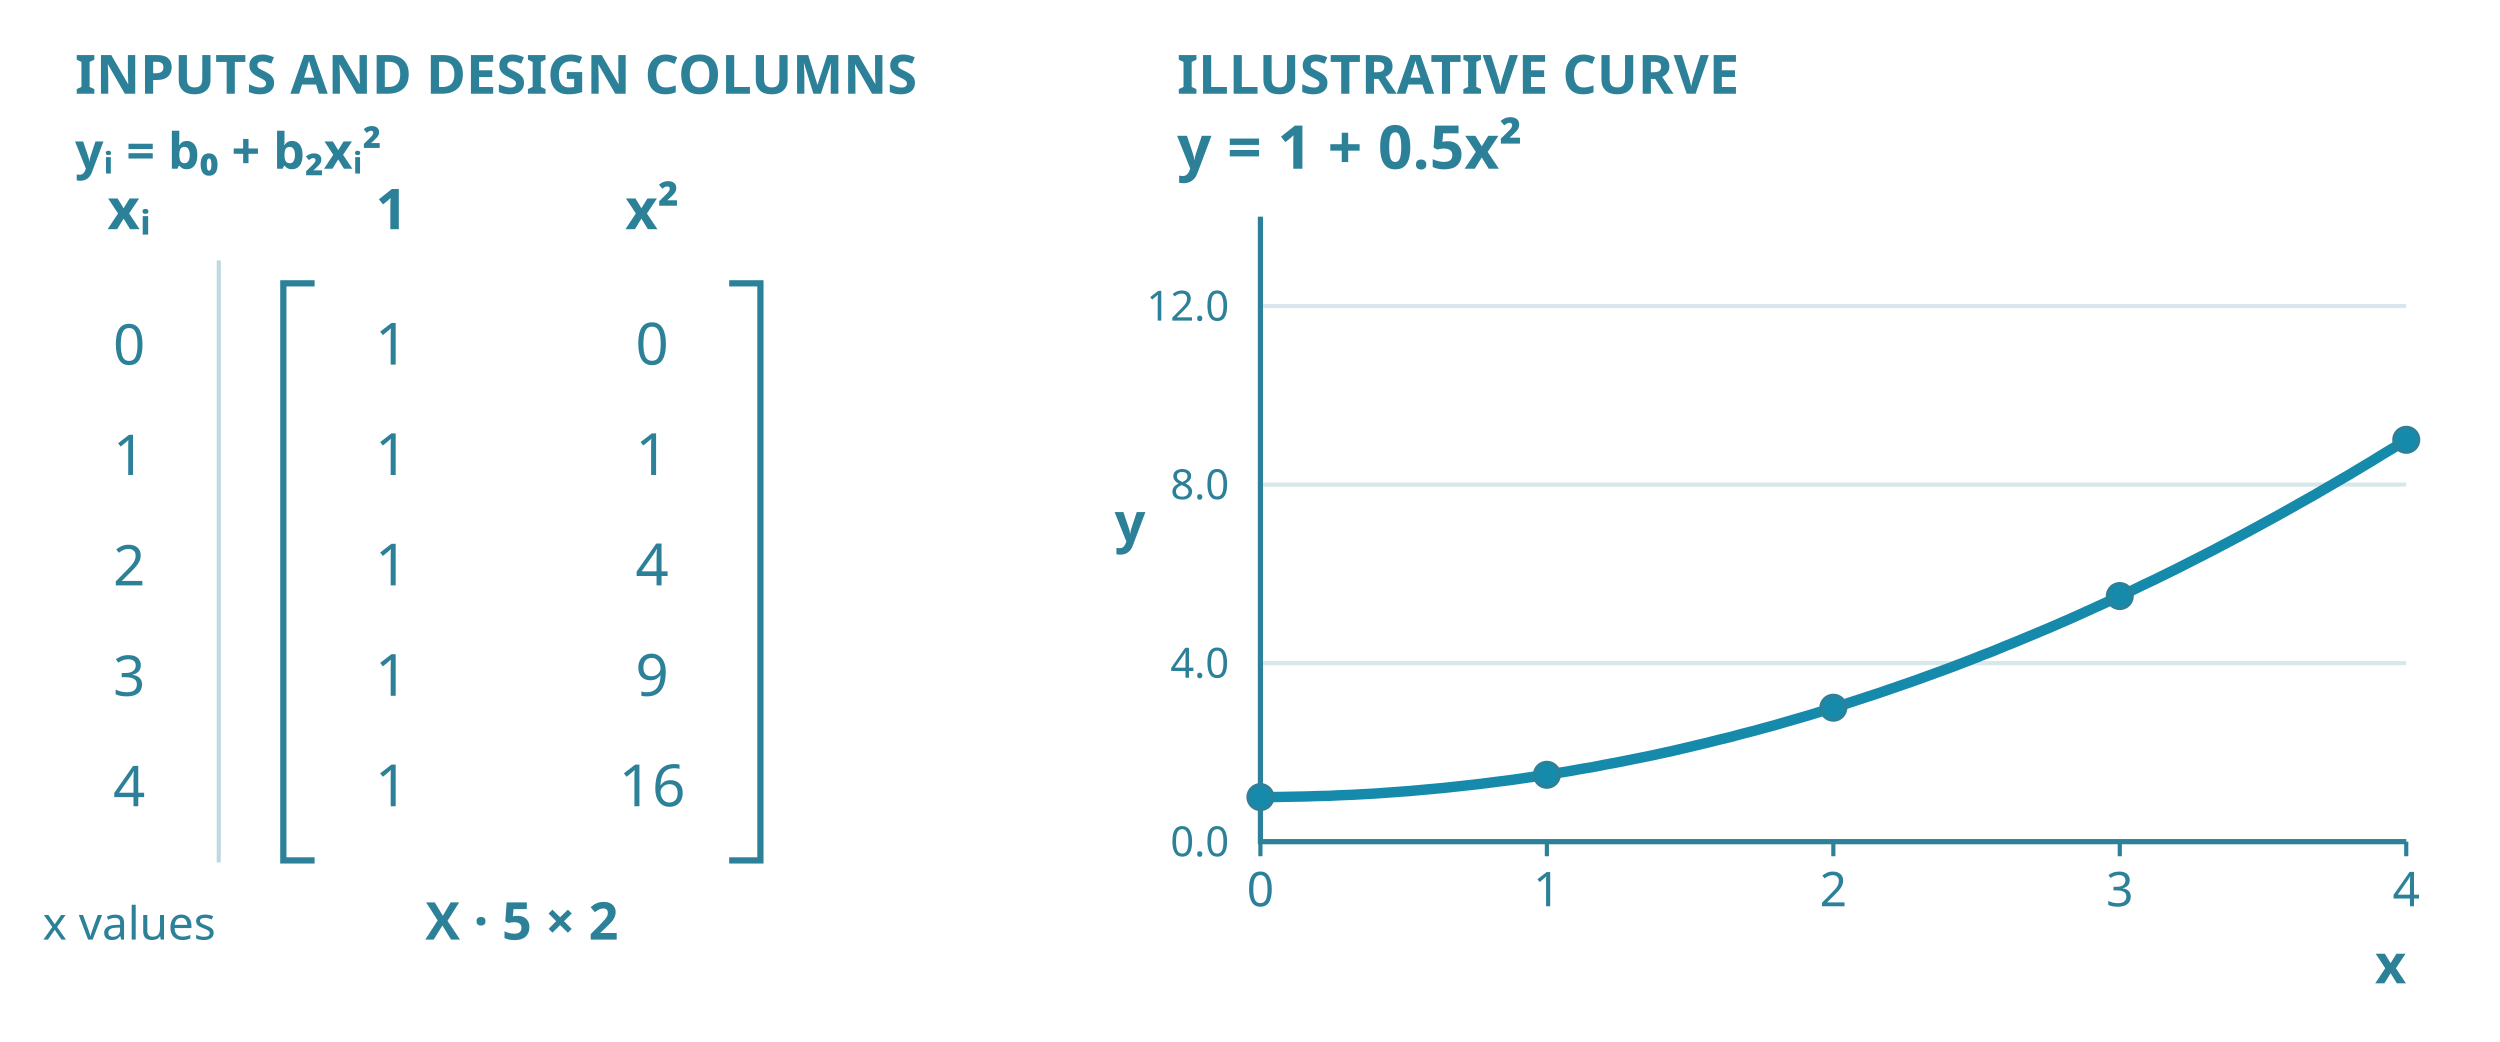
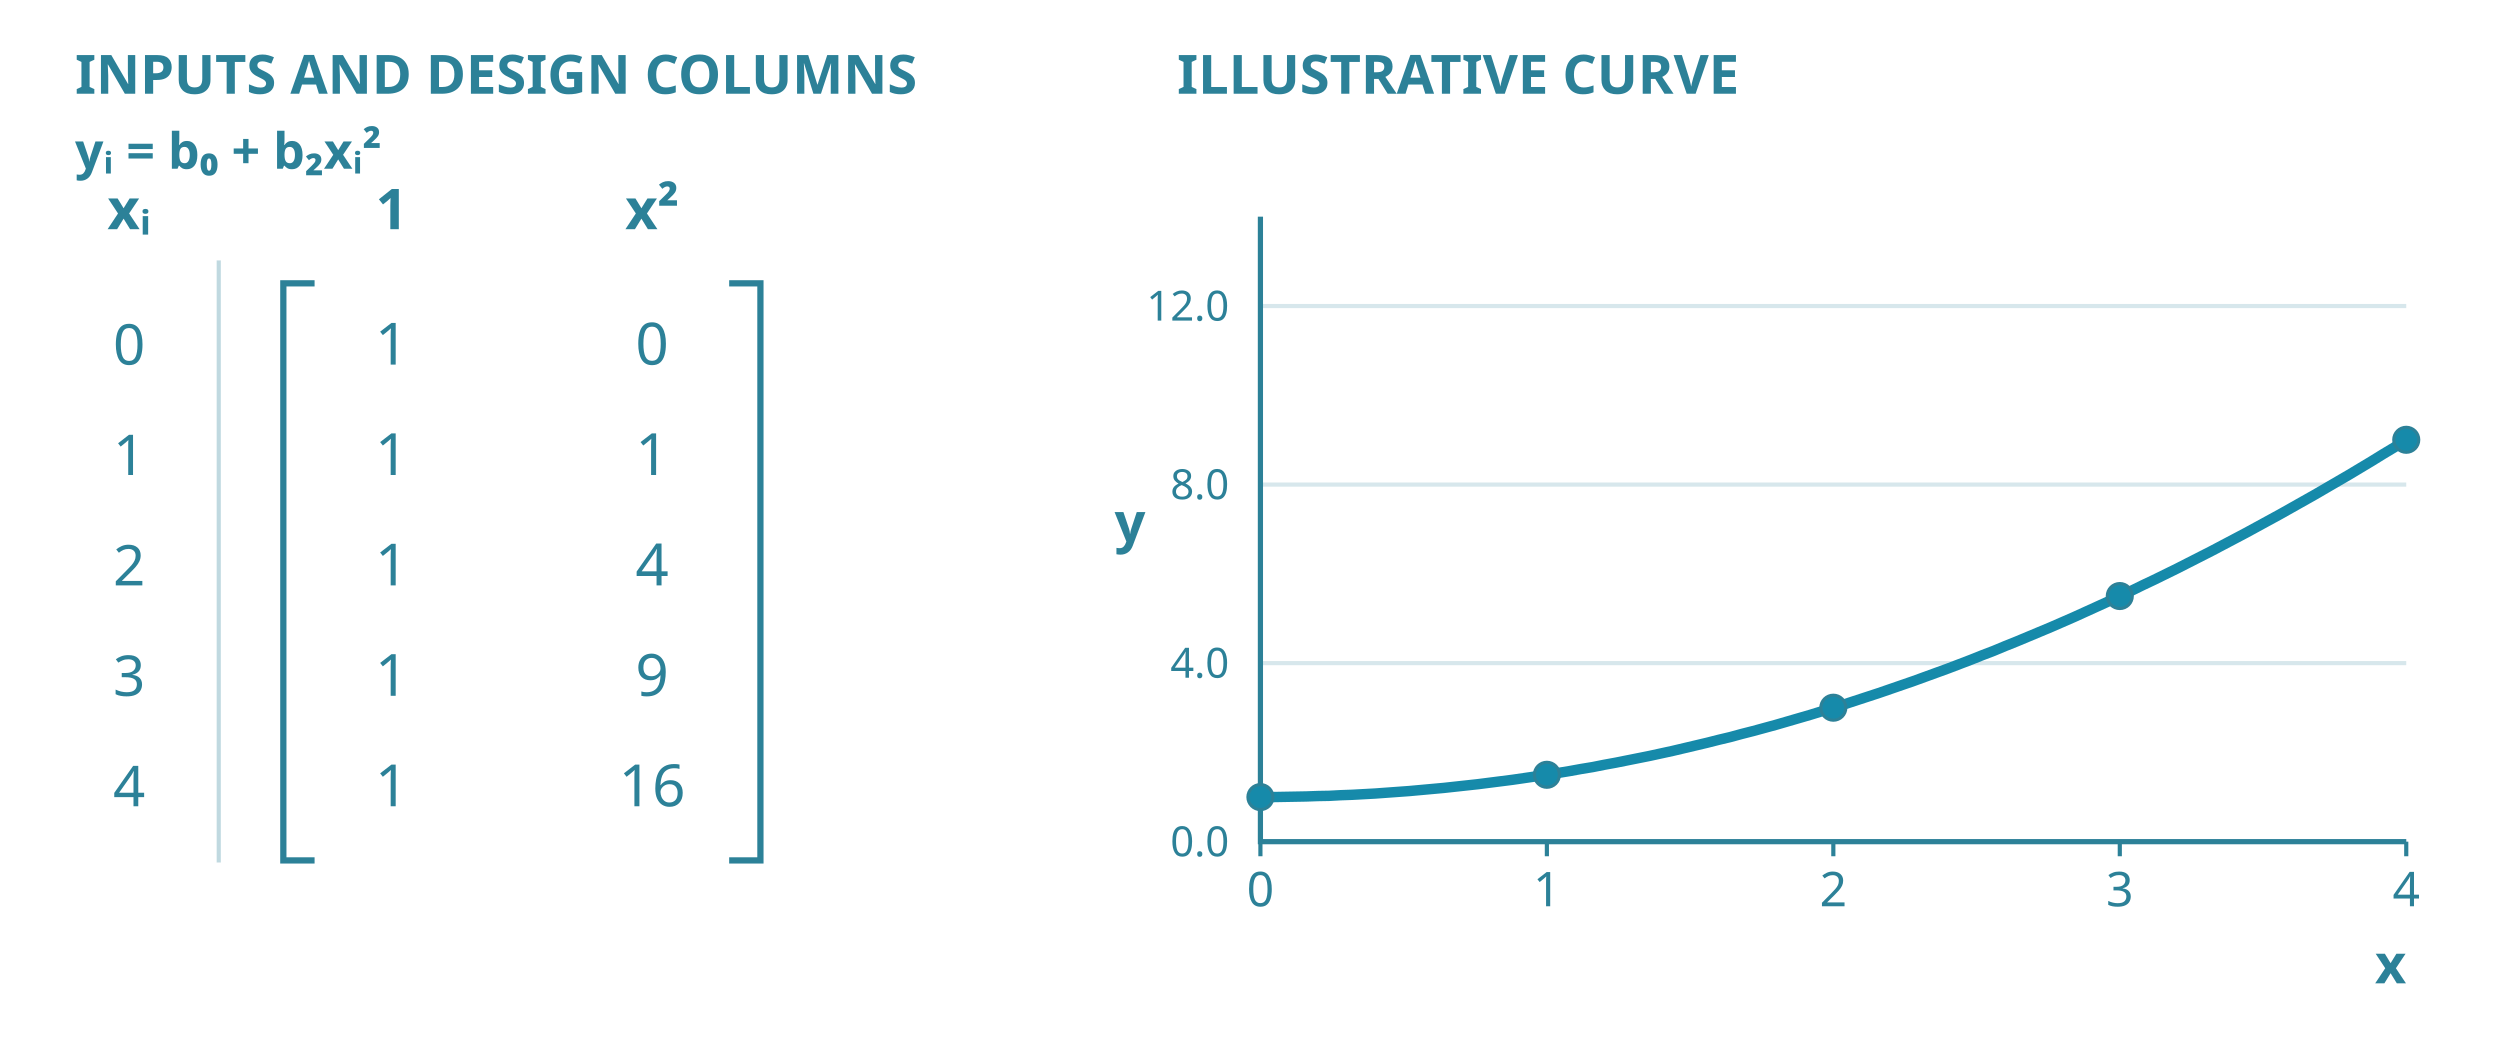
<svg xmlns="http://www.w3.org/2000/svg" viewBox="0 0 1200 500">
  <g fill="#2c8198" font-family="system-ui, sans-serif">
    <text x="36.0" y="45.0" text-anchor="start" font-size="26" font-weight="700">INPUTS AND DESIGN COLUMNS</text>
    <text x="36" y="81" font-size="24" font-weight="600">yᵢ = b₀ + b₂xᵢ²</text>
    <text x="565.0" y="45.0" text-anchor="start" font-size="26" font-weight="700">ILLUSTRATIVE CURVE</text>
-     <text x="565.0" y="81.0" text-anchor="start" font-size="29" font-weight="700">y = 1 + 0.5x²</text>
    <text x="62.0" y="110.0" text-anchor="middle" font-size="27" font-weight="700">xᵢ</text>
    <path d="M 151 136 H 136 V 413 H 151 M 350 136 H 365 V 413 H 350" stroke="#2c8198" stroke-width="3" opacity="1" fill="none" />
    <path d="M 105 125 V 414" stroke="#2c8198" stroke-width="2" opacity="0.3" fill="none" />
-     <text x="62.0" y="451.0" text-anchor="middle" font-size="22" font-weight="400">x values</text>
-     <text x="250.5" y="451.0" text-anchor="middle" font-size="25" font-weight="700">X  ·  5 × 2</text>
    <text x="188.0" y="110.0" text-anchor="middle" font-size="27" font-weight="700">1</text>
    <text x="313.0" y="110.0" text-anchor="middle" font-size="27" font-weight="700">x²</text>
    <text x="62.0" y="175.0" text-anchor="middle" font-size="27" font-weight="400">0</text>
    <text x="188.0" y="175.0" text-anchor="middle" font-size="28" font-weight="400">1</text>
    <text x="313.0" y="175.0" text-anchor="middle" font-size="28" font-weight="400">0</text>
    <text x="62.0" y="228.0" text-anchor="middle" font-size="27" font-weight="400">1</text>
    <text x="188.0" y="228.0" text-anchor="middle" font-size="28" font-weight="400">1</text>
    <text x="313.0" y="228.0" text-anchor="middle" font-size="28" font-weight="400">1</text>
    <text x="62.0" y="281.0" text-anchor="middle" font-size="27" font-weight="400">2</text>
    <text x="188.0" y="281.0" text-anchor="middle" font-size="28" font-weight="400">1</text>
    <text x="313.0" y="281.0" text-anchor="middle" font-size="28" font-weight="400">4</text>
    <text x="62.0" y="334.0" text-anchor="middle" font-size="27" font-weight="400">3</text>
    <text x="188.0" y="334.0" text-anchor="middle" font-size="28" font-weight="400">1</text>
    <text x="313.0" y="334.0" text-anchor="middle" font-size="28" font-weight="400">9</text>
    <text x="62.0" y="387.0" text-anchor="middle" font-size="27" font-weight="400">4</text>
    <text x="188.0" y="387.0" text-anchor="middle" font-size="28" font-weight="400">1</text>
    <text x="313.0" y="387.0" text-anchor="middle" font-size="28" font-weight="400">16</text>
    <path d="M 605 104 V 404 H 1155" stroke="#2c8198" stroke-width="2.5" opacity="1" fill="none" />
    <path d="M 605 404.0 H 1155" stroke="#2c8198" stroke-width="2" opacity="0.19" fill="none" />
    <text x="590.0" y="411.0" text-anchor="end" font-size="20" font-weight="400">0.0</text>
    <path d="M 605 318.3 H 1155" stroke="#2c8198" stroke-width="2" opacity="0.19" fill="none" />
    <text x="590.0" y="325.3" text-anchor="end" font-size="20" font-weight="400">4.0</text>
    <path d="M 605 232.6 H 1155" stroke="#2c8198" stroke-width="2" opacity="0.19" fill="none" />
    <text x="590.0" y="239.6" text-anchor="end" font-size="20" font-weight="400">8.0</text>
    <path d="M 605 146.9 H 1155" stroke="#2c8198" stroke-width="2" opacity="0.19" fill="none" />
    <text x="590.0" y="153.9" text-anchor="end" font-size="20" font-weight="400">12.0</text>
    <path d="M 605.0 404 v 7" stroke="#2c8198" stroke-width="2" opacity="1" fill="none" />
    <text x="605.0" y="435.0" text-anchor="middle" font-size="23" font-weight="400">0</text>
    <path d="M 742.5 404 v 7" stroke="#2c8198" stroke-width="2" opacity="1" fill="none" />
    <text x="742.5" y="435.0" text-anchor="middle" font-size="23" font-weight="400">1</text>
    <path d="M 880.0 404 v 7" stroke="#2c8198" stroke-width="2" opacity="1" fill="none" />
    <text x="880.0" y="435.0" text-anchor="middle" font-size="23" font-weight="400">2</text>
    <path d="M 1017.5 404 v 7" stroke="#2c8198" stroke-width="2" opacity="1" fill="none" />
    <text x="1017.5" y="435.0" text-anchor="middle" font-size="23" font-weight="400">3</text>
    <path d="M 1155.0 404 v 7" stroke="#2c8198" stroke-width="2" opacity="1" fill="none" />
    <text x="1155.0" y="435.0" text-anchor="middle" font-size="23" font-weight="400">4</text>
    <text x="535.0" y="260.0" text-anchor="start" font-size="26" font-weight="700">y</text>
    <text x="1155.0" y="472.0" text-anchor="end" font-size="26" font-weight="700">x</text>
    <path d="M 605.0 382.6 L 610.5 382.6 L 616.0 382.5 L 621.5 382.4 L 627.0 382.3 L 632.5 382.1 L 638.0 382.0 L 643.5 381.7 L 649.0 381.5 L 654.5 381.2 L 660.0 380.9 L 665.5 380.5 L 671.0 380.1 L 676.5 379.7 L 682.0 379.2 L 687.5 378.7 L 693.0 378.2 L 698.5 377.6 L 704.0 377.0 L 709.5 376.4 L 715.0 375.7 L 720.5 375.0 L 726.0 374.3 L 731.5 373.5 L 737.0 372.7 L 742.5 371.9 L 748.0 371.0 L 753.5 370.1 L 759.0 369.1 L 764.5 368.2 L 770.0 367.1 L 775.5 366.1 L 781.0 365.0 L 786.5 363.9 L 792.0 362.8 L 797.5 361.6 L 803.0 360.4 L 808.5 359.1 L 814.0 357.8 L 819.5 356.5 L 825.0 355.1 L 830.5 353.8 L 836.0 352.3 L 841.5 350.9 L 847.0 349.4 L 852.5 347.9 L 858.0 346.3 L 863.5 344.7 L 869.0 343.1 L 874.5 341.4 L 880.0 339.7 L 885.5 338.0 L 891.0 336.2 L 896.5 334.4 L 902.0 332.6 L 907.5 330.7 L 913.0 328.8 L 918.5 326.9 L 924.0 324.9 L 929.5 322.9 L 935.0 320.9 L 940.5 318.8 L 946.0 316.7 L 951.5 314.5 L 957.0 312.4 L 962.5 310.1 L 968.0 307.9 L 973.5 305.6 L 979.0 303.3 L 984.5 301.0 L 990.0 298.6 L 995.5 296.2 L 1001.0 293.7 L 1006.5 291.2 L 1012.0 288.7 L 1017.5 286.1 L 1023.0 283.6 L 1028.5 280.9 L 1034.0 278.3 L 1039.5 275.6 L 1045.0 272.9 L 1050.5 270.1 L 1056.0 267.3 L 1061.5 264.5 L 1067.0 261.6 L 1072.5 258.7 L 1078.0 255.8 L 1083.5 252.8 L 1089.0 249.8 L 1094.5 246.8 L 1100.0 243.7 L 1105.5 240.6 L 1111.0 237.5 L 1116.5 234.3 L 1122.0 231.1 L 1127.5 227.9 L 1133.0 224.6 L 1138.5 221.3 L 1144.0 217.9 L 1149.5 214.6 L 1155.0 211.1" stroke="#168aaa" stroke-width="5" opacity="1" fill="none" />
    <circle cx="605.0" cy="382.6" r="6" fill="#168aaa" stroke="#2c8198" stroke-width="1.5" />
    <circle cx="742.5" cy="371.9" r="6" fill="#168aaa" stroke="#2c8198" stroke-width="1.5" />
    <circle cx="880.0" cy="339.7" r="6" fill="#168aaa" stroke="#2c8198" stroke-width="1.5" />
    <circle cx="1017.5" cy="286.1" r="6" fill="#168aaa" stroke="#2c8198" stroke-width="1.5" />
    <circle cx="1155.0" cy="211.1" r="6" fill="#168aaa" stroke="#2c8198" stroke-width="1.5" />
  </g>
</svg>
